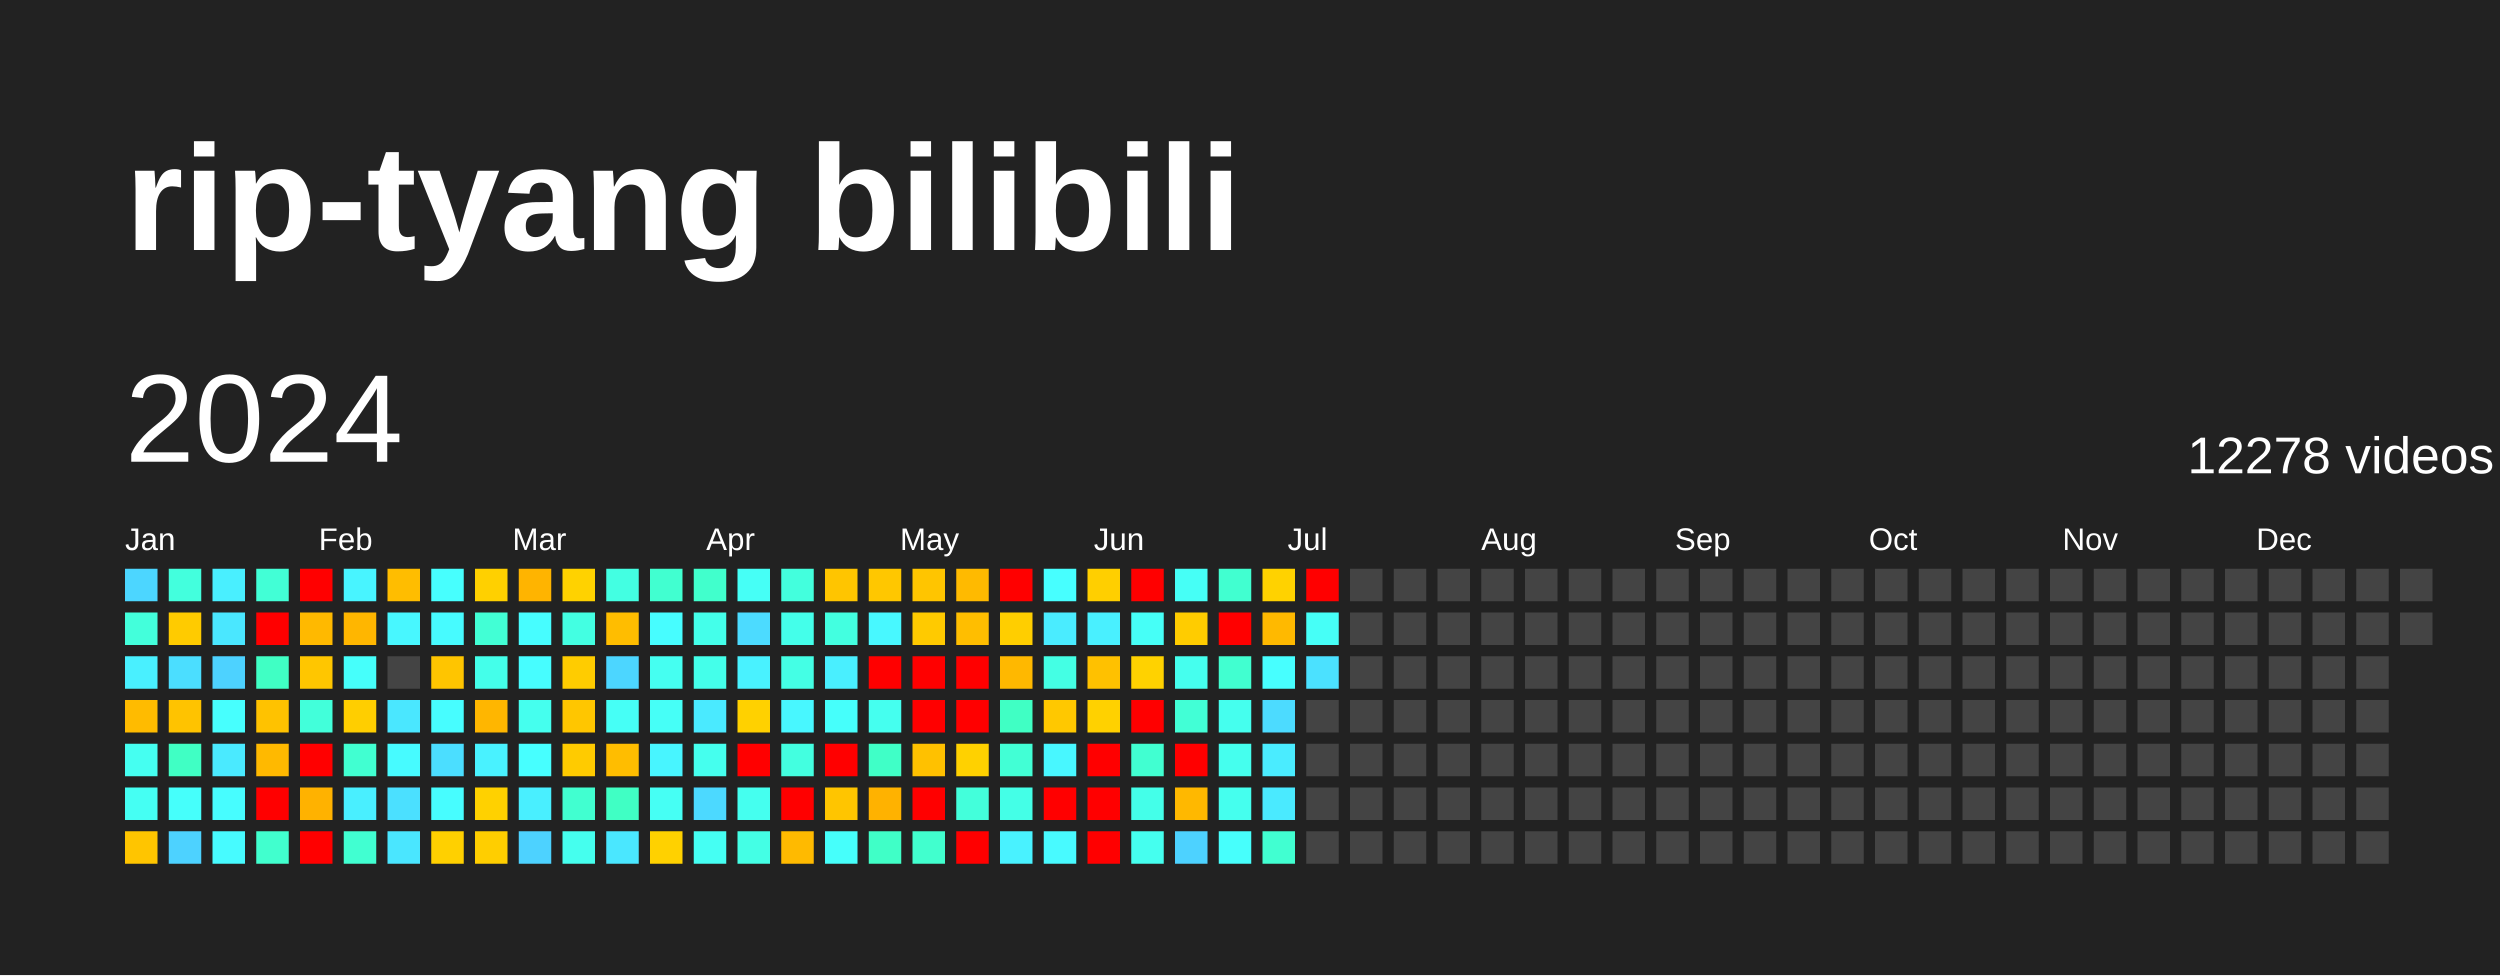
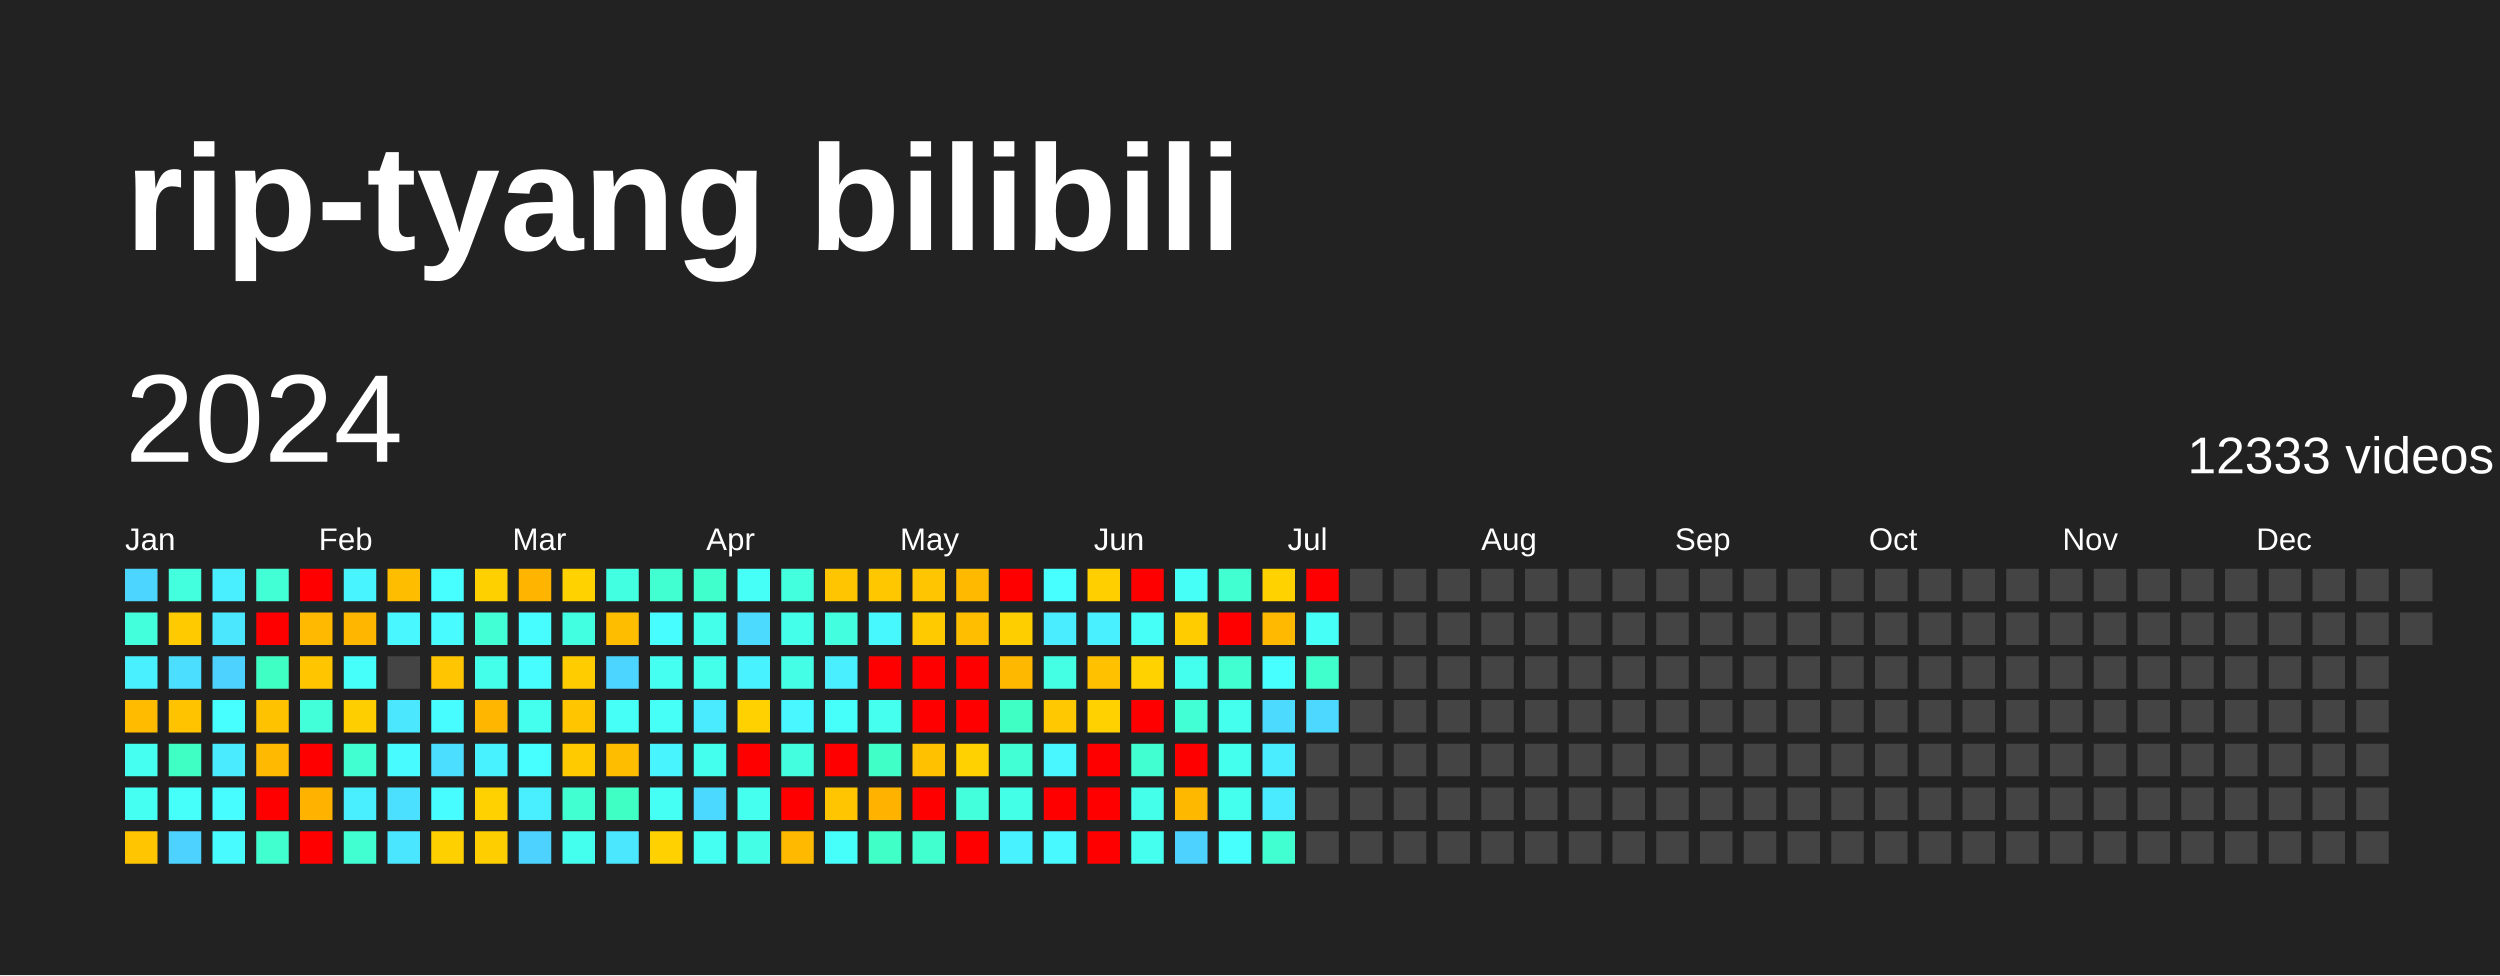
<svg xmlns="http://www.w3.org/2000/svg" baseProfile="full" height="78mm" version="1.1" viewBox="0,0,200,78" width="200mm">
  <defs />
  <rect fill="#222222" height="78" width="200" x="0" y="0" />
  <text fill="#FFFFFF" style="font-size:12px; font-family:Arial; font-weight:bold;" x="10" y="20">rip-tyang bilibili</text>
  <text dominant-baseline="hanging" fill="#FFFFFF" style="font-size:10.0px; font-family:Arial;" x="10" y="30">2024</text>
-   <text dominant-baseline="hanging" fill="#FFFFFF" style="font-size:4.125px; font-family:Arial;" x="175" y="35">12278 videos</text>
+   <text dominant-baseline="hanging" fill="#FFFFFF" style="font-size:4.125px; font-family:Arial;" x="175" y="35">12333 videos</text>
  <text fill="#FFFFFF" style="font-size:2.5px; font-family:Arial" x="10.0" y="44">Jan</text>
  <text fill="#FFFFFF" style="font-size:2.5px; font-family:Arial" x="25.5" y="44">Feb</text>
  <text fill="#FFFFFF" style="font-size:2.5px; font-family:Arial" x="41.0" y="44">Mar</text>
  <text fill="#FFFFFF" style="font-size:2.5px; font-family:Arial" x="56.5" y="44">Apr</text>
  <text fill="#FFFFFF" style="font-size:2.5px; font-family:Arial" x="72.0" y="44">May</text>
  <text fill="#FFFFFF" style="font-size:2.5px; font-family:Arial" x="87.5" y="44">Jun</text>
  <text fill="#FFFFFF" style="font-size:2.5px; font-family:Arial" x="103.0" y="44">Jul</text>
  <text fill="#FFFFFF" style="font-size:2.5px; font-family:Arial" x="118.5" y="44">Aug</text>
  <text fill="#FFFFFF" style="font-size:2.5px; font-family:Arial" x="134.0" y="44">Sep</text>
  <text fill="#FFFFFF" style="font-size:2.5px; font-family:Arial" x="149.5" y="44">Oct</text>
  <text fill="#FFFFFF" style="font-size:2.5px; font-family:Arial" x="165.0" y="44">Nov</text>
  <text fill="#FFFFFF" style="font-size:2.5px; font-family:Arial" x="180.5" y="44">Dec</text>
  <rect fill="#4cd6ff" height="2.6" width="2.6" x="10.0" y="45.5" />
  <rect fill="#43ffdb" height="2.6" width="2.6" x="10.0" y="49.0" />
  <rect fill="#49f0ff" height="2.6" width="2.6" x="10.0" y="52.5" />
  <rect fill="#ffbb00" height="2.6" width="2.6" x="10.0" y="56.0" />
  <rect fill="#45fff1" height="2.6" width="2.6" x="10.0" y="59.5" />
  <rect fill="#45fff3" height="2.6" width="2.6" x="10.0" y="63.0" />
  <rect fill="#ffc500" height="2.6" width="2.6" x="10.0" y="66.5" />
  <rect fill="#43ffdd" height="2.6" width="2.6" x="13.5" y="45.5" />
  <rect fill="#ffcb00" height="2.6" width="2.6" x="13.5" y="49.0" />
  <rect fill="#4bdeff" height="2.6" width="2.6" x="13.5" y="52.5" />
  <rect fill="#ffc300" height="2.6" width="2.6" x="13.5" y="56.0" />
  <rect fill="#40ffc4" height="2.6" width="2.6" x="13.5" y="59.5" />
  <rect fill="#46fffb" height="2.6" width="2.6" x="13.5" y="63.0" />
  <rect fill="#4dd2ff" height="2.6" width="2.6" x="13.5" y="66.5" />
  <rect fill="#49efff" height="2.6" width="2.6" x="17.0" y="45.5" />
  <rect fill="#4ae7ff" height="2.6" width="2.6" x="17.0" y="49.0" />
  <rect fill="#4dd2ff" height="2.6" width="2.6" x="17.0" y="52.5" />
  <rect fill="#47fffe" height="2.6" width="2.6" x="17.0" y="56.0" />
  <rect fill="#4aeaff" height="2.6" width="2.6" x="17.0" y="59.5" />
  <rect fill="#47fdff" height="2.6" width="2.6" x="17.0" y="63.0" />
  <rect fill="#47fbff" height="2.6" width="2.6" x="17.0" y="66.5" />
  <rect fill="#42ffd6" height="2.6" width="2.6" x="20.5" y="45.5" />
  <rect fill="red" height="2.6" width="2.6" x="20.5" y="49.0" />
  <rect fill="#40ffc4" height="2.6" width="2.6" x="20.5" y="52.5" />
  <rect fill="#ffc200" height="2.6" width="2.6" x="20.5" y="56.0" />
  <rect fill="#ffb900" height="2.6" width="2.6" x="20.5" y="59.5" />
  <rect fill="red" height="2.6" width="2.6" x="20.5" y="63.0" />
  <rect fill="#41ffce" height="2.6" width="2.6" x="20.5" y="66.5" />
  <rect fill="red" height="2.6" width="2.6" x="24.0" y="45.5" />
  <rect fill="#ffb900" height="2.6" width="2.6" x="24.0" y="49.0" />
  <rect fill="#ffc600" height="2.6" width="2.6" x="24.0" y="52.5" />
  <rect fill="#42ffda" height="2.6" width="2.6" x="24.0" y="56.0" />
  <rect fill="red" height="2.6" width="2.6" x="24.0" y="59.5" />
  <rect fill="#ffb200" height="2.6" width="2.6" x="24.0" y="63.0" />
  <rect fill="red" height="2.6" width="2.6" x="24.0" y="66.5" />
  <rect fill="#48f4ff" height="2.6" width="2.6" x="27.5" y="45.5" />
  <rect fill="#ffb600" height="2.6" width="2.6" x="27.5" y="49.0" />
  <rect fill="#46fffb" height="2.6" width="2.6" x="27.5" y="52.5" />
  <rect fill="#ffce00" height="2.6" width="2.6" x="27.5" y="56.0" />
  <rect fill="#41ffd1" height="2.6" width="2.6" x="27.5" y="59.5" />
  <rect fill="#49efff" height="2.6" width="2.6" x="27.5" y="63.0" />
  <rect fill="#41ffd1" height="2.6" width="2.6" x="27.5" y="66.5" />
  <rect fill="#ffbd00" height="2.6" width="2.6" x="31.0" y="45.5" />
  <rect fill="#48f7ff" height="2.6" width="2.6" x="31.0" y="49.0" />
  <rect fill="#444444" height="2.6" width="2.6" x="31.0" y="52.5" />
  <rect fill="#4ae7ff" height="2.6" width="2.6" x="31.0" y="56.0" />
  <rect fill="#47fbff" height="2.6" width="2.6" x="31.0" y="59.5" />
  <rect fill="#4be0ff" height="2.6" width="2.6" x="31.0" y="63.0" />
  <rect fill="#4ae6ff" height="2.6" width="2.6" x="31.0" y="66.5" />
  <rect fill="#47fffe" height="2.6" width="2.6" x="34.5" y="45.5" />
  <rect fill="#47fbff" height="2.6" width="2.6" x="34.5" y="49.0" />
  <rect fill="#ffc500" height="2.6" width="2.6" x="34.5" y="52.5" />
  <rect fill="#47fdff" height="2.6" width="2.6" x="34.5" y="56.0" />
  <rect fill="#4bdeff" height="2.6" width="2.6" x="34.5" y="59.5" />
  <rect fill="#47fdff" height="2.6" width="2.6" x="34.5" y="63.0" />
  <rect fill="#ffd000" height="2.6" width="2.6" x="34.5" y="66.5" />
  <rect fill="#ffd000" height="2.6" width="2.6" x="38.0" y="45.5" />
  <rect fill="#42ffd5" height="2.6" width="2.6" x="38.0" y="49.0" />
  <rect fill="#44ffea" height="2.6" width="2.6" x="38.0" y="52.5" />
  <rect fill="#ffb600" height="2.6" width="2.6" x="38.0" y="56.0" />
  <rect fill="#49f2ff" height="2.6" width="2.6" x="38.0" y="59.5" />
  <rect fill="#ffd100" height="2.6" width="2.6" x="38.0" y="63.0" />
  <rect fill="#ffce00" height="2.6" width="2.6" x="38.0" y="66.5" />
  <rect fill="#ffb400" height="2.6" width="2.6" x="41.5" y="45.5" />
  <rect fill="#47fdff" height="2.6" width="2.6" x="41.5" y="49.0" />
  <rect fill="#47fdff" height="2.6" width="2.6" x="41.5" y="52.5" />
  <rect fill="#45ffee" height="2.6" width="2.6" x="41.5" y="56.0" />
  <rect fill="#47ffff" height="2.6" width="2.6" x="41.5" y="59.5" />
  <rect fill="#49efff" height="2.6" width="2.6" x="41.5" y="63.0" />
  <rect fill="#4dd2ff" height="2.6" width="2.6" x="41.5" y="66.5" />
  <rect fill="#ffd200" height="2.6" width="2.6" x="45.0" y="45.5" />
  <rect fill="#43ffe2" height="2.6" width="2.6" x="45.0" y="49.0" />
  <rect fill="#ffcc00" height="2.6" width="2.6" x="45.0" y="52.5" />
  <rect fill="#ffc600" height="2.6" width="2.6" x="45.0" y="56.0" />
  <rect fill="#ffcb00" height="2.6" width="2.6" x="45.0" y="59.5" />
  <rect fill="#41ffd0" height="2.6" width="2.6" x="45.0" y="63.0" />
  <rect fill="#45ffee" height="2.6" width="2.6" x="45.0" y="66.5" />
  <rect fill="#43ffe2" height="2.6" width="2.6" x="48.5" y="45.5" />
  <rect fill="#ffbd00" height="2.6" width="2.6" x="48.5" y="49.0" />
  <rect fill="#4cd6ff" height="2.6" width="2.6" x="48.5" y="52.5" />
  <rect fill="#46fff6" height="2.6" width="2.6" x="48.5" y="56.0" />
  <rect fill="#ffbd00" height="2.6" width="2.6" x="48.5" y="59.5" />
  <rect fill="#40ffc4" height="2.6" width="2.6" x="48.5" y="63.0" />
  <rect fill="#4ae7ff" height="2.6" width="2.6" x="48.5" y="66.5" />
  <rect fill="#41ffd0" height="2.6" width="2.6" x="52.0" y="45.5" />
  <rect fill="#47fdff" height="2.6" width="2.6" x="52.0" y="49.0" />
  <rect fill="#45fff1" height="2.6" width="2.6" x="52.0" y="52.5" />
  <rect fill="#46fff7" height="2.6" width="2.6" x="52.0" y="56.0" />
  <rect fill="#48f5ff" height="2.6" width="2.6" x="52.0" y="59.5" />
  <rect fill="#46fff4" height="2.6" width="2.6" x="52.0" y="63.0" />
  <rect fill="#ffd100" height="2.6" width="2.6" x="52.0" y="66.5" />
  <rect fill="#41ffcc" height="2.6" width="2.6" x="55.5" y="45.5" />
  <rect fill="#44ffea" height="2.6" width="2.6" x="55.5" y="49.0" />
  <rect fill="#44ffea" height="2.6" width="2.6" x="55.5" y="52.5" />
  <rect fill="#4aeaff" height="2.6" width="2.6" x="55.5" y="56.0" />
  <rect fill="#45ffee" height="2.6" width="2.6" x="55.5" y="59.5" />
  <rect fill="#4cd9ff" height="2.6" width="2.6" x="55.5" y="63.0" />
  <rect fill="#45fff3" height="2.6" width="2.6" x="55.5" y="66.5" />
  <rect fill="#46fff6" height="2.6" width="2.6" x="59.0" y="45.5" />
  <rect fill="#4cdbff" height="2.6" width="2.6" x="59.0" y="49.0" />
  <rect fill="#49f2ff" height="2.6" width="2.6" x="59.0" y="52.5" />
  <rect fill="#ffd100" height="2.6" width="2.6" x="59.0" y="56.0" />
  <rect fill="red" height="2.6" width="2.6" x="59.0" y="59.5" />
  <rect fill="#45ffef" height="2.6" width="2.6" x="59.0" y="63.0" />
  <rect fill="#44ffe5" height="2.6" width="2.6" x="59.0" y="66.5" />
  <rect fill="#43ffdd" height="2.6" width="2.6" x="62.5" y="45.5" />
  <rect fill="#44ffea" height="2.6" width="2.6" x="62.5" y="49.0" />
  <rect fill="#44ffe5" height="2.6" width="2.6" x="62.5" y="52.5" />
  <rect fill="#48f7ff" height="2.6" width="2.6" x="62.5" y="56.0" />
  <rect fill="#43ffe0" height="2.6" width="2.6" x="62.5" y="59.5" />
  <rect fill="red" height="2.6" width="2.6" x="62.5" y="63.0" />
  <rect fill="#ffba00" height="2.6" width="2.6" x="62.5" y="66.5" />
  <rect fill="#ffc500" height="2.6" width="2.6" x="66.0" y="45.5" />
  <rect fill="#43ffe0" height="2.6" width="2.6" x="66.0" y="49.0" />
  <rect fill="#49efff" height="2.6" width="2.6" x="66.0" y="52.5" />
  <rect fill="#46fffb" height="2.6" width="2.6" x="66.0" y="56.0" />
  <rect fill="red" height="2.6" width="2.6" x="66.0" y="59.5" />
  <rect fill="#ffc500" height="2.6" width="2.6" x="66.0" y="63.0" />
  <rect fill="#46fffb" height="2.6" width="2.6" x="66.0" y="66.5" />
  <rect fill="#ffc700" height="2.6" width="2.6" x="69.5" y="45.5" />
  <rect fill="#48f8ff" height="2.6" width="2.6" x="69.5" y="49.0" />
  <rect fill="red" height="2.6" width="2.6" x="69.5" y="52.5" />
  <rect fill="#45ffef" height="2.6" width="2.6" x="69.5" y="56.0" />
  <rect fill="#40ffc7" height="2.6" width="2.6" x="69.5" y="59.5" />
  <rect fill="#ffb200" height="2.6" width="2.6" x="69.5" y="63.0" />
  <rect fill="#40ffc7" height="2.6" width="2.6" x="69.5" y="66.5" />
  <rect fill="#ffc500" height="2.6" width="2.6" x="73.0" y="45.5" />
  <rect fill="#ffca00" height="2.6" width="2.6" x="73.0" y="49.0" />
  <rect fill="red" height="2.6" width="2.6" x="73.0" y="52.5" />
  <rect fill="red" height="2.6" width="2.6" x="73.0" y="56.0" />
  <rect fill="#ffc100" height="2.6" width="2.6" x="73.0" y="59.5" />
  <rect fill="red" height="2.6" width="2.6" x="73.0" y="63.0" />
  <rect fill="#41ffce" height="2.6" width="2.6" x="73.0" y="66.5" />
  <rect fill="#ffba00" height="2.6" width="2.6" x="76.5" y="45.5" />
  <rect fill="#ffbe00" height="2.6" width="2.6" x="76.5" y="49.0" />
  <rect fill="red" height="2.6" width="2.6" x="76.5" y="52.5" />
  <rect fill="red" height="2.6" width="2.6" x="76.5" y="56.0" />
  <rect fill="#ffd100" height="2.6" width="2.6" x="76.5" y="59.5" />
  <rect fill="#43ffdb" height="2.6" width="2.6" x="76.5" y="63.0" />
  <rect fill="red" height="2.6" width="2.6" x="76.5" y="66.5" />
  <rect fill="red" height="2.6" width="2.6" x="80.0" y="45.5" />
  <rect fill="#ffce00" height="2.6" width="2.6" x="80.0" y="49.0" />
  <rect fill="#ffb800" height="2.6" width="2.6" x="80.0" y="52.5" />
  <rect fill="#40ffc4" height="2.6" width="2.6" x="80.0" y="56.0" />
  <rect fill="#42ffd5" height="2.6" width="2.6" x="80.0" y="59.5" />
  <rect fill="#44ffe7" height="2.6" width="2.6" x="80.0" y="63.0" />
  <rect fill="#49f2ff" height="2.6" width="2.6" x="80.0" y="66.5" />
  <rect fill="#47ffff" height="2.6" width="2.6" x="83.5" y="45.5" />
  <rect fill="#4aecff" height="2.6" width="2.6" x="83.5" y="49.0" />
  <rect fill="#44ffe4" height="2.6" width="2.6" x="83.5" y="52.5" />
  <rect fill="#ffc800" height="2.6" width="2.6" x="83.5" y="56.0" />
  <rect fill="#48f7ff" height="2.6" width="2.6" x="83.5" y="59.5" />
  <rect fill="red" height="2.6" width="2.6" x="83.5" y="63.0" />
  <rect fill="#48faff" height="2.6" width="2.6" x="83.5" y="66.5" />
  <rect fill="#ffcf00" height="2.6" width="2.6" x="87.0" y="45.5" />
  <rect fill="#49f0ff" height="2.6" width="2.6" x="87.0" y="49.0" />
  <rect fill="#ffc100" height="2.6" width="2.6" x="87.0" y="52.5" />
  <rect fill="#ffd100" height="2.6" width="2.6" x="87.0" y="56.0" />
  <rect fill="red" height="2.6" width="2.6" x="87.0" y="59.5" />
  <rect fill="red" height="2.6" width="2.6" x="87.0" y="63.0" />
  <rect fill="red" height="2.6" width="2.6" x="87.0" y="66.5" />
  <rect fill="red" height="2.6" width="2.6" x="90.5" y="45.5" />
  <rect fill="#46fff7" height="2.6" width="2.6" x="90.5" y="49.0" />
  <rect fill="#ffd200" height="2.6" width="2.6" x="90.5" y="52.5" />
  <rect fill="red" height="2.6" width="2.6" x="90.5" y="56.0" />
  <rect fill="#41ffd1" height="2.6" width="2.6" x="90.5" y="59.5" />
  <rect fill="#44ffe9" height="2.6" width="2.6" x="90.5" y="63.0" />
  <rect fill="#45ffef" height="2.6" width="2.6" x="90.5" y="66.5" />
  <rect fill="#46fff6" height="2.6" width="2.6" x="94.0" y="45.5" />
  <rect fill="#ffcc00" height="2.6" width="2.6" x="94.0" y="49.0" />
  <rect fill="#45ffee" height="2.6" width="2.6" x="94.0" y="52.5" />
  <rect fill="#42ffd6" height="2.6" width="2.6" x="94.0" y="56.0" />
  <rect fill="red" height="2.6" width="2.6" x="94.0" y="59.5" />
  <rect fill="#ffb800" height="2.6" width="2.6" x="94.0" y="63.0" />
  <rect fill="#4dd2ff" height="2.6" width="2.6" x="94.0" y="66.5" />
  <rect fill="#41ffd0" height="2.6" width="2.6" x="97.5" y="45.5" />
  <rect fill="red" height="2.6" width="2.6" x="97.5" y="49.0" />
  <rect fill="#41ffd0" height="2.6" width="2.6" x="97.5" y="52.5" />
  <rect fill="#45ffee" height="2.6" width="2.6" x="97.5" y="56.0" />
  <rect fill="#45ffee" height="2.6" width="2.6" x="97.5" y="59.5" />
  <rect fill="#45ffee" height="2.6" width="2.6" x="97.5" y="63.0" />
  <rect fill="#47fffc" height="2.6" width="2.6" x="97.5" y="66.5" />
  <rect fill="#ffd200" height="2.6" width="2.6" x="101.0" y="45.5" />
  <rect fill="#ffb900" height="2.6" width="2.6" x="101.0" y="49.0" />
  <rect fill="#47ffff" height="2.6" width="2.6" x="101.0" y="52.5" />
  <rect fill="#4cdbff" height="2.6" width="2.6" x="101.0" y="56.0" />
  <rect fill="#4aecff" height="2.6" width="2.6" x="101.0" y="59.5" />
  <rect fill="#4aeaff" height="2.6" width="2.6" x="101.0" y="63.0" />
  <rect fill="#41ffd1" height="2.6" width="2.6" x="101.0" y="66.5" />
  <rect fill="red" height="2.6" width="2.6" x="104.5" y="45.5" />
  <rect fill="#46fff7" height="2.6" width="2.6" x="104.5" y="49.0" />
-   <rect fill="#4be1ff" height="2.6" width="2.6" x="104.5" y="52.5" />
-   <rect fill="#444444" height="2.6" width="2.6" x="104.5" y="56.0" />
+   <rect fill="#41ffcc" height="2.6" width="2.6" x="104.5" y="52.5" />
+   <rect fill="#4cd8ff" height="2.6" width="2.6" x="104.5" y="56.0" />
  <rect fill="#444444" height="2.6" width="2.6" x="104.5" y="59.5" />
  <rect fill="#444444" height="2.6" width="2.6" x="104.5" y="63.0" />
  <rect fill="#444444" height="2.6" width="2.6" x="104.5" y="66.5" />
  <rect fill="#444444" height="2.6" width="2.6" x="108.0" y="45.5" />
  <rect fill="#444444" height="2.6" width="2.6" x="108.0" y="49.0" />
  <rect fill="#444444" height="2.6" width="2.6" x="108.0" y="52.5" />
  <rect fill="#444444" height="2.6" width="2.6" x="108.0" y="56.0" />
  <rect fill="#444444" height="2.6" width="2.6" x="108.0" y="59.5" />
  <rect fill="#444444" height="2.6" width="2.6" x="108.0" y="63.0" />
  <rect fill="#444444" height="2.6" width="2.6" x="108.0" y="66.5" />
  <rect fill="#444444" height="2.6" width="2.6" x="111.5" y="45.5" />
  <rect fill="#444444" height="2.6" width="2.6" x="111.5" y="49.0" />
  <rect fill="#444444" height="2.6" width="2.6" x="111.5" y="52.5" />
  <rect fill="#444444" height="2.6" width="2.6" x="111.5" y="56.0" />
  <rect fill="#444444" height="2.6" width="2.6" x="111.5" y="59.5" />
  <rect fill="#444444" height="2.6" width="2.6" x="111.5" y="63.0" />
  <rect fill="#444444" height="2.6" width="2.6" x="111.5" y="66.5" />
  <rect fill="#444444" height="2.6" width="2.6" x="115.0" y="45.5" />
  <rect fill="#444444" height="2.6" width="2.6" x="115.0" y="49.0" />
  <rect fill="#444444" height="2.6" width="2.6" x="115.0" y="52.5" />
  <rect fill="#444444" height="2.6" width="2.6" x="115.0" y="56.0" />
  <rect fill="#444444" height="2.6" width="2.6" x="115.0" y="59.5" />
  <rect fill="#444444" height="2.6" width="2.6" x="115.0" y="63.0" />
  <rect fill="#444444" height="2.6" width="2.6" x="115.0" y="66.5" />
  <rect fill="#444444" height="2.6" width="2.6" x="118.5" y="45.5" />
  <rect fill="#444444" height="2.6" width="2.6" x="118.5" y="49.0" />
  <rect fill="#444444" height="2.6" width="2.6" x="118.5" y="52.5" />
  <rect fill="#444444" height="2.6" width="2.6" x="118.5" y="56.0" />
  <rect fill="#444444" height="2.6" width="2.6" x="118.5" y="59.5" />
  <rect fill="#444444" height="2.6" width="2.6" x="118.5" y="63.0" />
  <rect fill="#444444" height="2.6" width="2.6" x="118.5" y="66.5" />
  <rect fill="#444444" height="2.6" width="2.6" x="122.0" y="45.5" />
  <rect fill="#444444" height="2.6" width="2.6" x="122.0" y="49.0" />
  <rect fill="#444444" height="2.6" width="2.6" x="122.0" y="52.5" />
  <rect fill="#444444" height="2.6" width="2.6" x="122.0" y="56.0" />
  <rect fill="#444444" height="2.6" width="2.6" x="122.0" y="59.5" />
  <rect fill="#444444" height="2.6" width="2.6" x="122.0" y="63.0" />
  <rect fill="#444444" height="2.6" width="2.6" x="122.0" y="66.5" />
  <rect fill="#444444" height="2.6" width="2.6" x="125.5" y="45.5" />
  <rect fill="#444444" height="2.6" width="2.6" x="125.5" y="49.0" />
  <rect fill="#444444" height="2.6" width="2.6" x="125.5" y="52.5" />
  <rect fill="#444444" height="2.6" width="2.6" x="125.5" y="56.0" />
  <rect fill="#444444" height="2.6" width="2.6" x="125.5" y="59.5" />
  <rect fill="#444444" height="2.6" width="2.6" x="125.5" y="63.0" />
  <rect fill="#444444" height="2.6" width="2.6" x="125.5" y="66.5" />
  <rect fill="#444444" height="2.6" width="2.6" x="129.0" y="45.5" />
  <rect fill="#444444" height="2.6" width="2.6" x="129.0" y="49.0" />
  <rect fill="#444444" height="2.6" width="2.6" x="129.0" y="52.5" />
  <rect fill="#444444" height="2.6" width="2.6" x="129.0" y="56.0" />
  <rect fill="#444444" height="2.6" width="2.6" x="129.0" y="59.5" />
  <rect fill="#444444" height="2.6" width="2.6" x="129.0" y="63.0" />
  <rect fill="#444444" height="2.6" width="2.6" x="129.0" y="66.5" />
  <rect fill="#444444" height="2.6" width="2.6" x="132.5" y="45.5" />
  <rect fill="#444444" height="2.6" width="2.6" x="132.5" y="49.0" />
  <rect fill="#444444" height="2.6" width="2.6" x="132.5" y="52.5" />
  <rect fill="#444444" height="2.6" width="2.6" x="132.5" y="56.0" />
  <rect fill="#444444" height="2.6" width="2.6" x="132.5" y="59.5" />
  <rect fill="#444444" height="2.6" width="2.6" x="132.5" y="63.0" />
  <rect fill="#444444" height="2.6" width="2.6" x="132.5" y="66.5" />
  <rect fill="#444444" height="2.6" width="2.6" x="136.0" y="45.5" />
  <rect fill="#444444" height="2.6" width="2.6" x="136.0" y="49.0" />
  <rect fill="#444444" height="2.6" width="2.6" x="136.0" y="52.5" />
  <rect fill="#444444" height="2.6" width="2.6" x="136.0" y="56.0" />
  <rect fill="#444444" height="2.6" width="2.6" x="136.0" y="59.5" />
  <rect fill="#444444" height="2.6" width="2.6" x="136.0" y="63.0" />
  <rect fill="#444444" height="2.6" width="2.6" x="136.0" y="66.5" />
  <rect fill="#444444" height="2.6" width="2.6" x="139.5" y="45.5" />
  <rect fill="#444444" height="2.6" width="2.6" x="139.5" y="49.0" />
  <rect fill="#444444" height="2.6" width="2.6" x="139.5" y="52.5" />
  <rect fill="#444444" height="2.6" width="2.6" x="139.5" y="56.0" />
  <rect fill="#444444" height="2.6" width="2.6" x="139.5" y="59.5" />
  <rect fill="#444444" height="2.6" width="2.6" x="139.5" y="63.0" />
  <rect fill="#444444" height="2.6" width="2.6" x="139.5" y="66.5" />
  <rect fill="#444444" height="2.6" width="2.6" x="143.0" y="45.5" />
  <rect fill="#444444" height="2.6" width="2.6" x="143.0" y="49.0" />
  <rect fill="#444444" height="2.6" width="2.6" x="143.0" y="52.5" />
  <rect fill="#444444" height="2.6" width="2.6" x="143.0" y="56.0" />
  <rect fill="#444444" height="2.6" width="2.6" x="143.0" y="59.5" />
  <rect fill="#444444" height="2.6" width="2.6" x="143.0" y="63.0" />
  <rect fill="#444444" height="2.6" width="2.6" x="143.0" y="66.5" />
  <rect fill="#444444" height="2.6" width="2.6" x="146.5" y="45.5" />
  <rect fill="#444444" height="2.6" width="2.6" x="146.5" y="49.0" />
  <rect fill="#444444" height="2.6" width="2.6" x="146.5" y="52.5" />
  <rect fill="#444444" height="2.6" width="2.6" x="146.5" y="56.0" />
  <rect fill="#444444" height="2.6" width="2.6" x="146.5" y="59.5" />
  <rect fill="#444444" height="2.6" width="2.6" x="146.5" y="63.0" />
  <rect fill="#444444" height="2.6" width="2.6" x="146.5" y="66.5" />
  <rect fill="#444444" height="2.6" width="2.6" x="150.0" y="45.5" />
  <rect fill="#444444" height="2.6" width="2.6" x="150.0" y="49.0" />
  <rect fill="#444444" height="2.6" width="2.6" x="150.0" y="52.5" />
  <rect fill="#444444" height="2.6" width="2.6" x="150.0" y="56.0" />
  <rect fill="#444444" height="2.6" width="2.6" x="150.0" y="59.5" />
  <rect fill="#444444" height="2.6" width="2.6" x="150.0" y="63.0" />
  <rect fill="#444444" height="2.6" width="2.6" x="150.0" y="66.5" />
  <rect fill="#444444" height="2.6" width="2.6" x="153.5" y="45.5" />
  <rect fill="#444444" height="2.6" width="2.6" x="153.5" y="49.0" />
  <rect fill="#444444" height="2.6" width="2.6" x="153.5" y="52.5" />
  <rect fill="#444444" height="2.6" width="2.6" x="153.5" y="56.0" />
  <rect fill="#444444" height="2.6" width="2.6" x="153.5" y="59.5" />
  <rect fill="#444444" height="2.6" width="2.6" x="153.5" y="63.0" />
  <rect fill="#444444" height="2.6" width="2.6" x="153.5" y="66.5" />
  <rect fill="#444444" height="2.6" width="2.6" x="157.0" y="45.5" />
  <rect fill="#444444" height="2.6" width="2.6" x="157.0" y="49.0" />
  <rect fill="#444444" height="2.6" width="2.6" x="157.0" y="52.5" />
  <rect fill="#444444" height="2.6" width="2.6" x="157.0" y="56.0" />
  <rect fill="#444444" height="2.6" width="2.6" x="157.0" y="59.5" />
  <rect fill="#444444" height="2.6" width="2.6" x="157.0" y="63.0" />
  <rect fill="#444444" height="2.6" width="2.6" x="157.0" y="66.5" />
  <rect fill="#444444" height="2.6" width="2.6" x="160.5" y="45.5" />
  <rect fill="#444444" height="2.6" width="2.6" x="160.5" y="49.0" />
  <rect fill="#444444" height="2.6" width="2.6" x="160.5" y="52.5" />
  <rect fill="#444444" height="2.6" width="2.6" x="160.5" y="56.0" />
  <rect fill="#444444" height="2.6" width="2.6" x="160.5" y="59.5" />
  <rect fill="#444444" height="2.6" width="2.6" x="160.5" y="63.0" />
  <rect fill="#444444" height="2.6" width="2.6" x="160.5" y="66.5" />
  <rect fill="#444444" height="2.6" width="2.6" x="164.0" y="45.5" />
  <rect fill="#444444" height="2.6" width="2.6" x="164.0" y="49.0" />
  <rect fill="#444444" height="2.6" width="2.6" x="164.0" y="52.5" />
  <rect fill="#444444" height="2.6" width="2.6" x="164.0" y="56.0" />
  <rect fill="#444444" height="2.6" width="2.6" x="164.0" y="59.5" />
  <rect fill="#444444" height="2.6" width="2.6" x="164.0" y="63.0" />
  <rect fill="#444444" height="2.6" width="2.6" x="164.0" y="66.5" />
  <rect fill="#444444" height="2.6" width="2.6" x="167.5" y="45.5" />
  <rect fill="#444444" height="2.6" width="2.6" x="167.5" y="49.0" />
  <rect fill="#444444" height="2.6" width="2.6" x="167.5" y="52.5" />
  <rect fill="#444444" height="2.6" width="2.6" x="167.5" y="56.0" />
  <rect fill="#444444" height="2.6" width="2.6" x="167.5" y="59.5" />
  <rect fill="#444444" height="2.6" width="2.6" x="167.5" y="63.0" />
  <rect fill="#444444" height="2.6" width="2.6" x="167.5" y="66.5" />
  <rect fill="#444444" height="2.6" width="2.6" x="171.0" y="45.5" />
  <rect fill="#444444" height="2.6" width="2.6" x="171.0" y="49.0" />
  <rect fill="#444444" height="2.6" width="2.6" x="171.0" y="52.5" />
  <rect fill="#444444" height="2.6" width="2.6" x="171.0" y="56.0" />
  <rect fill="#444444" height="2.6" width="2.6" x="171.0" y="59.5" />
  <rect fill="#444444" height="2.6" width="2.6" x="171.0" y="63.0" />
  <rect fill="#444444" height="2.6" width="2.6" x="171.0" y="66.5" />
  <rect fill="#444444" height="2.6" width="2.6" x="174.5" y="45.5" />
  <rect fill="#444444" height="2.6" width="2.6" x="174.5" y="49.0" />
  <rect fill="#444444" height="2.6" width="2.6" x="174.5" y="52.5" />
  <rect fill="#444444" height="2.6" width="2.6" x="174.5" y="56.0" />
  <rect fill="#444444" height="2.6" width="2.6" x="174.5" y="59.5" />
  <rect fill="#444444" height="2.6" width="2.6" x="174.5" y="63.0" />
  <rect fill="#444444" height="2.6" width="2.6" x="174.5" y="66.5" />
  <rect fill="#444444" height="2.6" width="2.6" x="178.0" y="45.5" />
  <rect fill="#444444" height="2.6" width="2.6" x="178.0" y="49.0" />
  <rect fill="#444444" height="2.6" width="2.6" x="178.0" y="52.5" />
  <rect fill="#444444" height="2.6" width="2.6" x="178.0" y="56.0" />
  <rect fill="#444444" height="2.6" width="2.6" x="178.0" y="59.5" />
  <rect fill="#444444" height="2.6" width="2.6" x="178.0" y="63.0" />
  <rect fill="#444444" height="2.6" width="2.6" x="178.0" y="66.5" />
  <rect fill="#444444" height="2.6" width="2.6" x="181.5" y="45.5" />
  <rect fill="#444444" height="2.6" width="2.6" x="181.5" y="49.0" />
  <rect fill="#444444" height="2.6" width="2.6" x="181.5" y="52.5" />
  <rect fill="#444444" height="2.6" width="2.6" x="181.5" y="56.0" />
  <rect fill="#444444" height="2.6" width="2.6" x="181.5" y="59.5" />
  <rect fill="#444444" height="2.6" width="2.6" x="181.5" y="63.0" />
  <rect fill="#444444" height="2.6" width="2.6" x="181.5" y="66.5" />
  <rect fill="#444444" height="2.6" width="2.6" x="185.0" y="45.5" />
  <rect fill="#444444" height="2.6" width="2.6" x="185.0" y="49.0" />
  <rect fill="#444444" height="2.6" width="2.6" x="185.0" y="52.5" />
  <rect fill="#444444" height="2.6" width="2.6" x="185.0" y="56.0" />
  <rect fill="#444444" height="2.6" width="2.6" x="185.0" y="59.5" />
  <rect fill="#444444" height="2.6" width="2.6" x="185.0" y="63.0" />
  <rect fill="#444444" height="2.6" width="2.6" x="185.0" y="66.5" />
  <rect fill="#444444" height="2.6" width="2.6" x="188.5" y="45.5" />
  <rect fill="#444444" height="2.6" width="2.6" x="188.5" y="49.0" />
  <rect fill="#444444" height="2.6" width="2.6" x="188.5" y="52.5" />
  <rect fill="#444444" height="2.6" width="2.6" x="188.5" y="56.0" />
  <rect fill="#444444" height="2.6" width="2.6" x="188.5" y="59.5" />
  <rect fill="#444444" height="2.6" width="2.6" x="188.5" y="63.0" />
  <rect fill="#444444" height="2.6" width="2.6" x="188.5" y="66.5" />
  <rect fill="#444444" height="2.6" width="2.6" x="192.0" y="45.5" />
  <rect fill="#444444" height="2.6" width="2.6" x="192.0" y="49.0" />
</svg>
